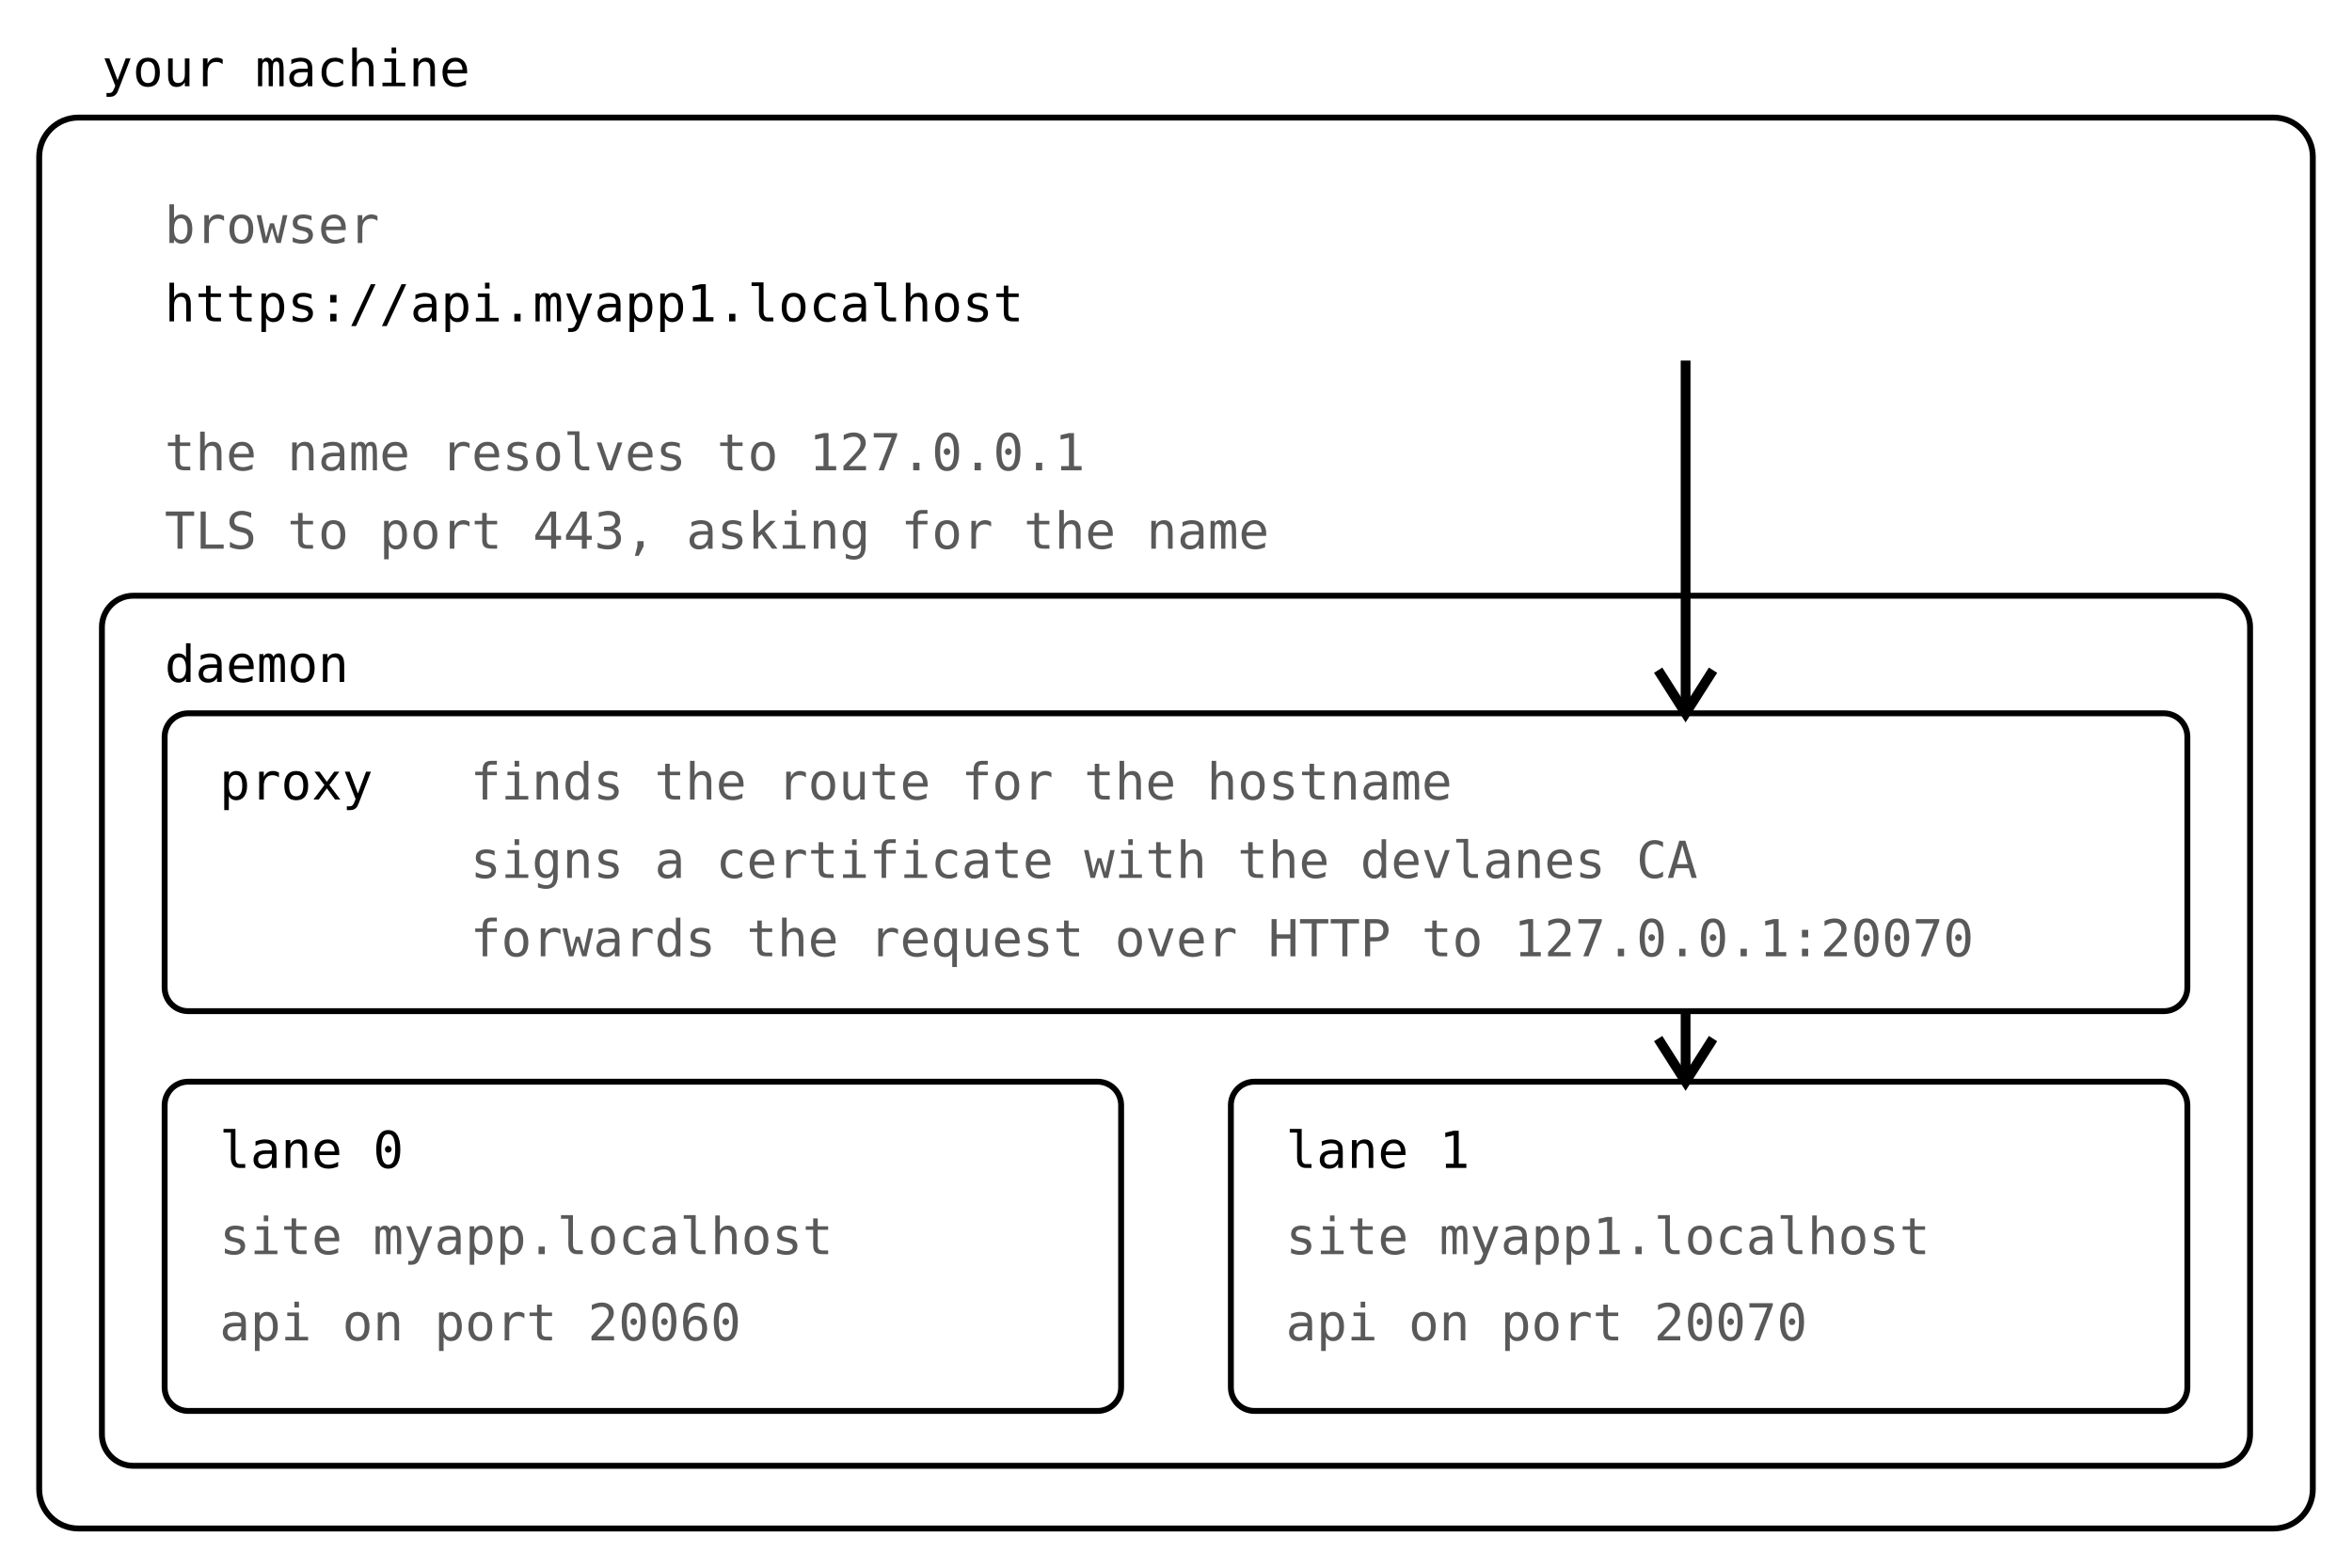
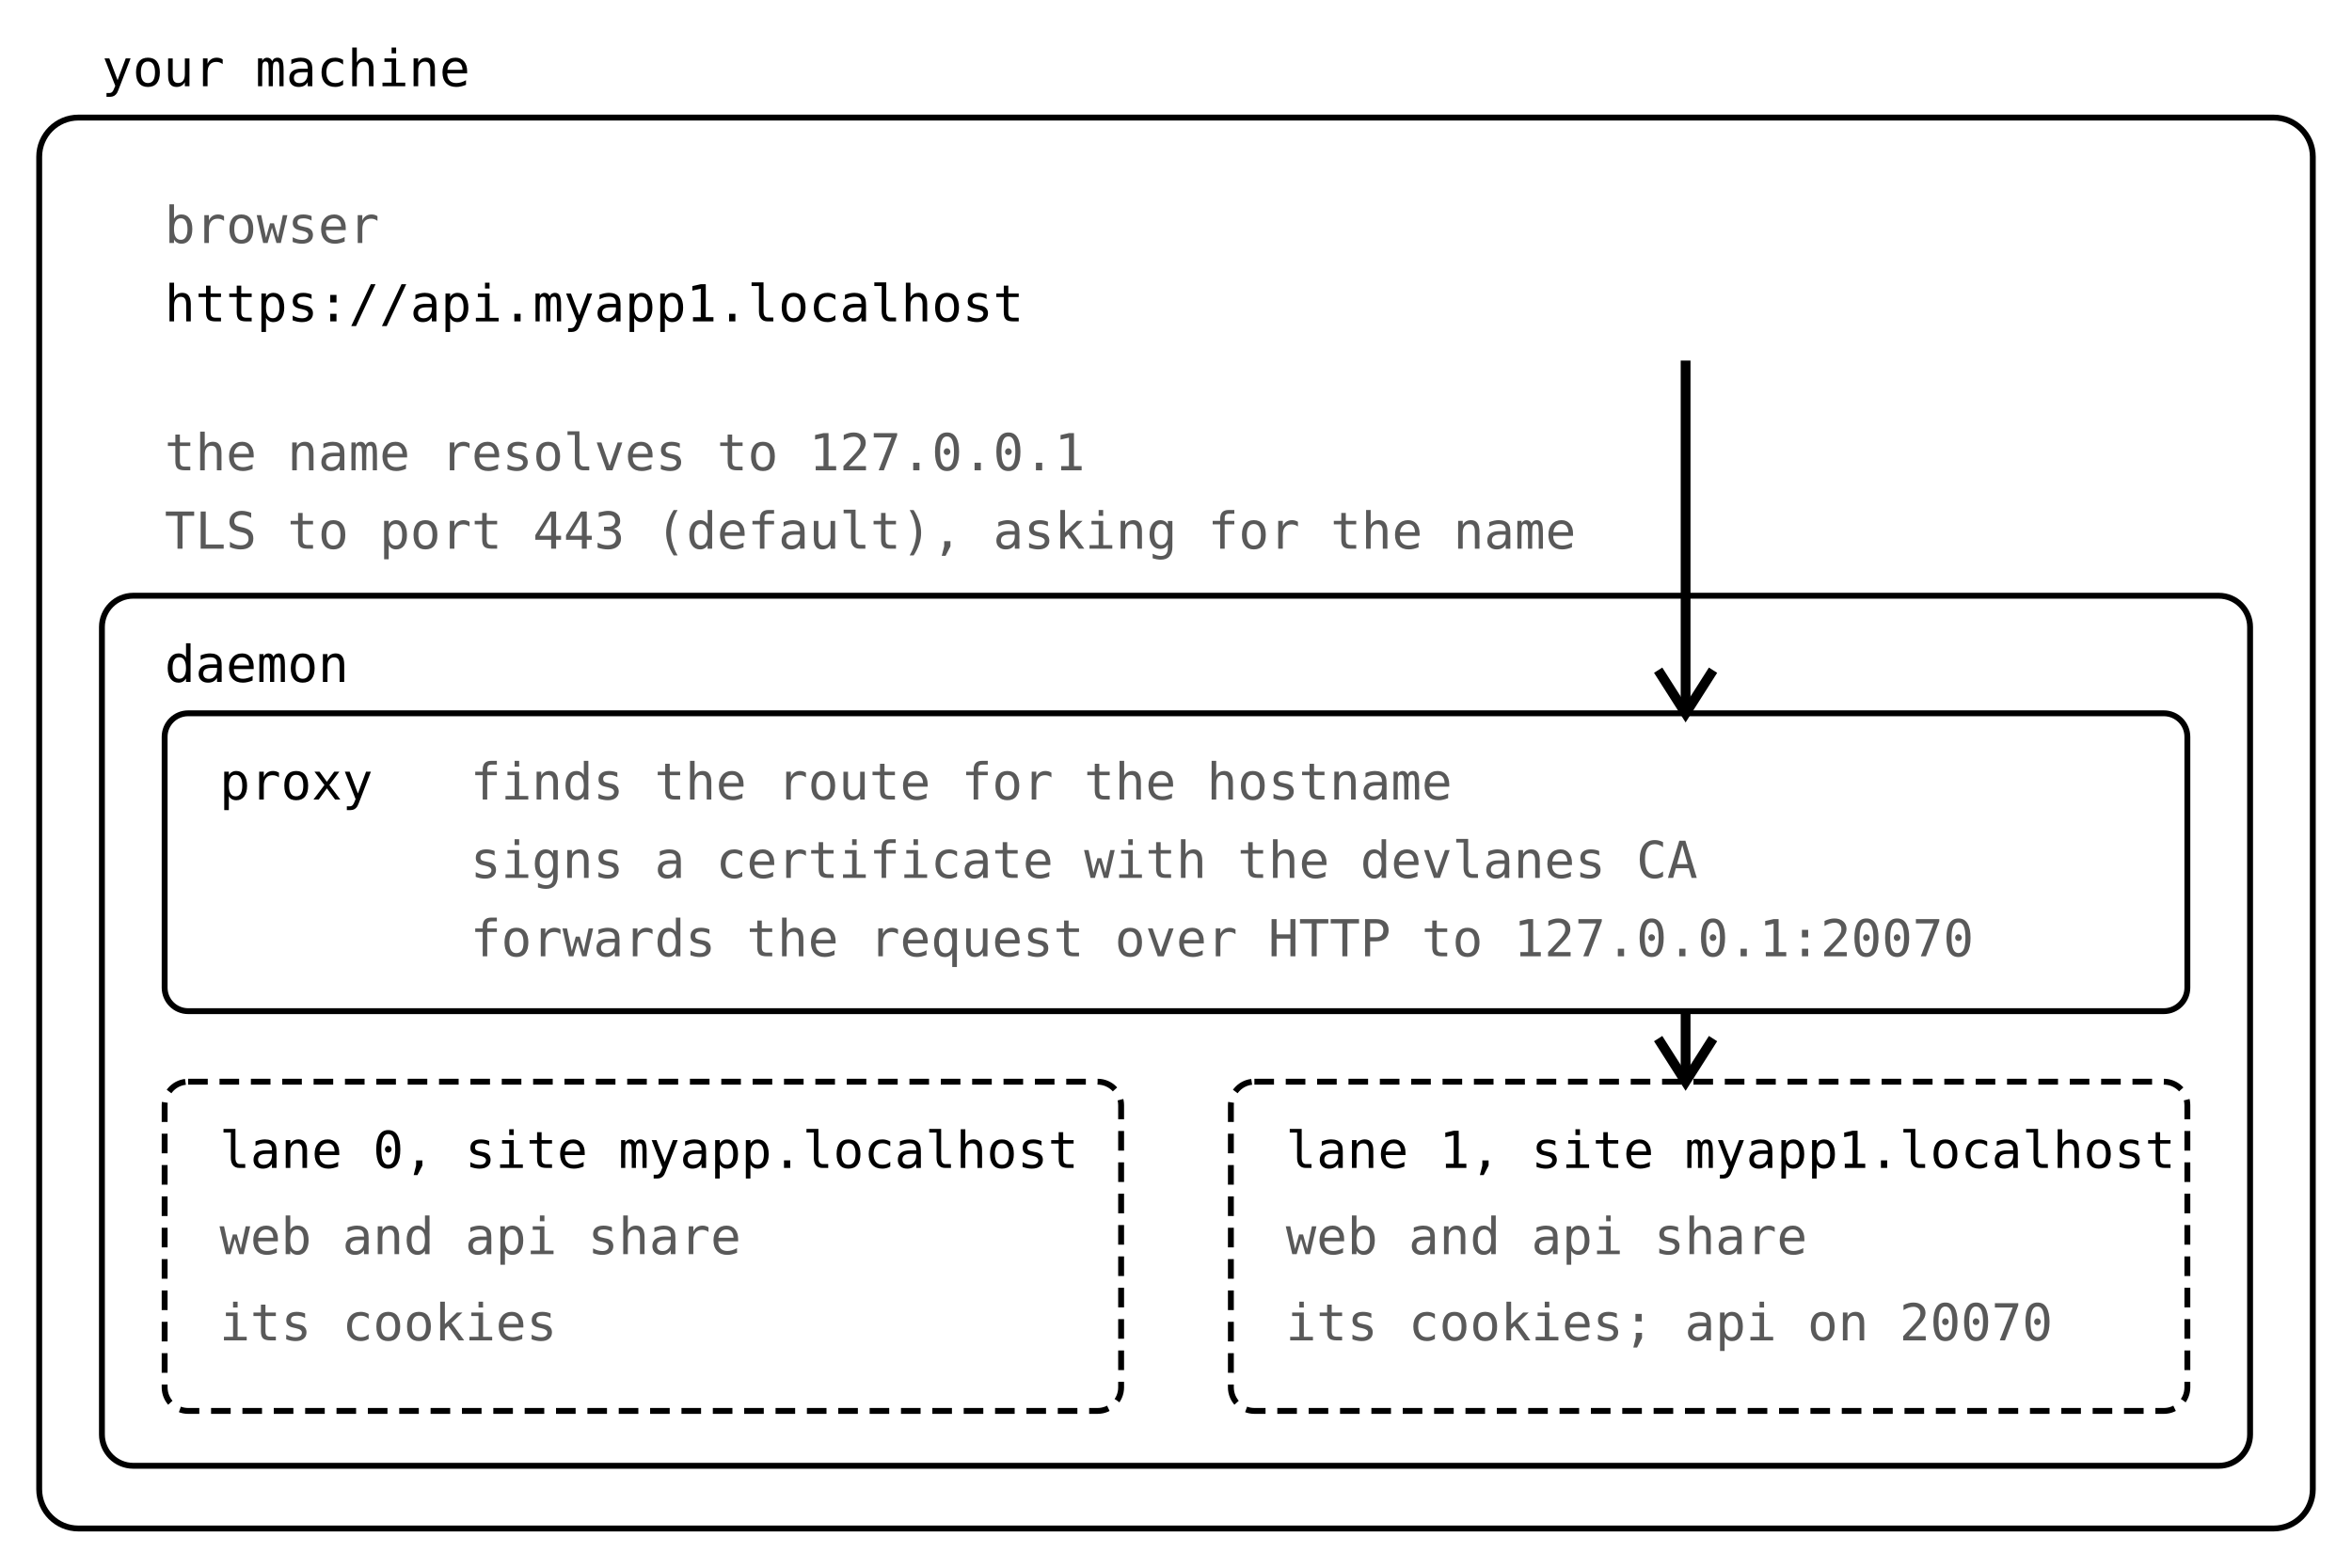
<svg xmlns="http://www.w3.org/2000/svg" viewBox="0 0 600 400" role="img" font-family="'JetBrains Mono', ui-monospace, monospace" font-size="13">
  <style>
    .line { stroke: var(--dl-diagram-line, currentColor); fill: none; stroke-width: 1.5; }
    .fill { fill: var(--dl-diagram-fill, transparent); stroke: var(--dl-diagram-line, currentColor); stroke-width: 1.5; }
    .path { stroke: var(--dl-diagram-accent, currentColor); fill: none; stroke-width: 2.5; }
    .label { fill: currentColor; }
    .dim { fill: currentColor; opacity: 0.65; }
  </style>
  <rect class="line" x="10" y="30" width="580" height="360" rx="10" />
  <text class="label" x="26" y="22">your machine</text>
  <text class="dim" x="42" y="62">browser</text>
  <text class="label" x="42" y="82">https://api.myapp1.localhost</text>
  <path class="path" d="M 430 92 L 430 180" />
  <path class="path" d="M 423 171 L 430 182 L 437 171" />
  <text class="dim" x="42" y="120">the name resolves to 127.0.0.1</text>
-   <text class="dim" x="42" y="140">TLS to port 443, asking for the name</text>
+   <text class="dim" x="42" y="140">TLS to port 443 (default), asking for the name</text>
  <rect class="fill" x="26" y="152" width="548" height="222" rx="8" />
  <text class="label" x="42" y="174">daemon</text>
  <rect class="line" x="42" y="182" width="516" height="76" rx="6" />
  <text class="label" x="56" y="204">proxy</text>
  <text class="dim" x="120" y="204">finds the route for the hostname</text>
  <text class="dim" x="120" y="224">signs a certificate with the devlanes CA</text>
  <text class="dim" x="120" y="244">forwards the request over HTTP to 127.0.0.1:20070</text>
  <path class="path" d="M 430 258 L 430 274" />
  <path class="path" d="M 423 265 L 430 276 L 437 265" />
-   <rect class="line" x="42" y="276" width="244" height="84" rx="6" />
-   <text class="label" x="56" y="298">lane 0</text>
-   <text class="dim" x="56" y="320">site myapp.localhost</text>
-   <text class="dim" x="56" y="342">api on port 20060</text>
-   <rect class="line" x="314" y="276" width="244" height="84" rx="6" />
-   <text class="label" x="328" y="298">lane 1</text>
-   <text class="dim" x="328" y="320">site myapp1.localhost</text>
-   <text class="dim" x="328" y="342">api on port 20070</text>
+   <rect class="line" x="42" y="276" width="244" height="84" rx="6" stroke-dasharray="5 3" />
+   <text class="label" x="56" y="298">lane 0, site myapp.localhost</text>
+   <text class="dim" x="56" y="320">web and api share</text>
+   <text class="dim" x="56" y="342">its cookies</text>
+   <rect class="line" x="314" y="276" width="244" height="84" rx="6" stroke-dasharray="5 3" />
+   <text class="label" x="328" y="298">lane 1, site myapp1.localhost</text>
+   <text class="dim" x="328" y="320">web and api share</text>
+   <text class="dim" x="328" y="342">its cookies; api on 20070</text>
</svg>
